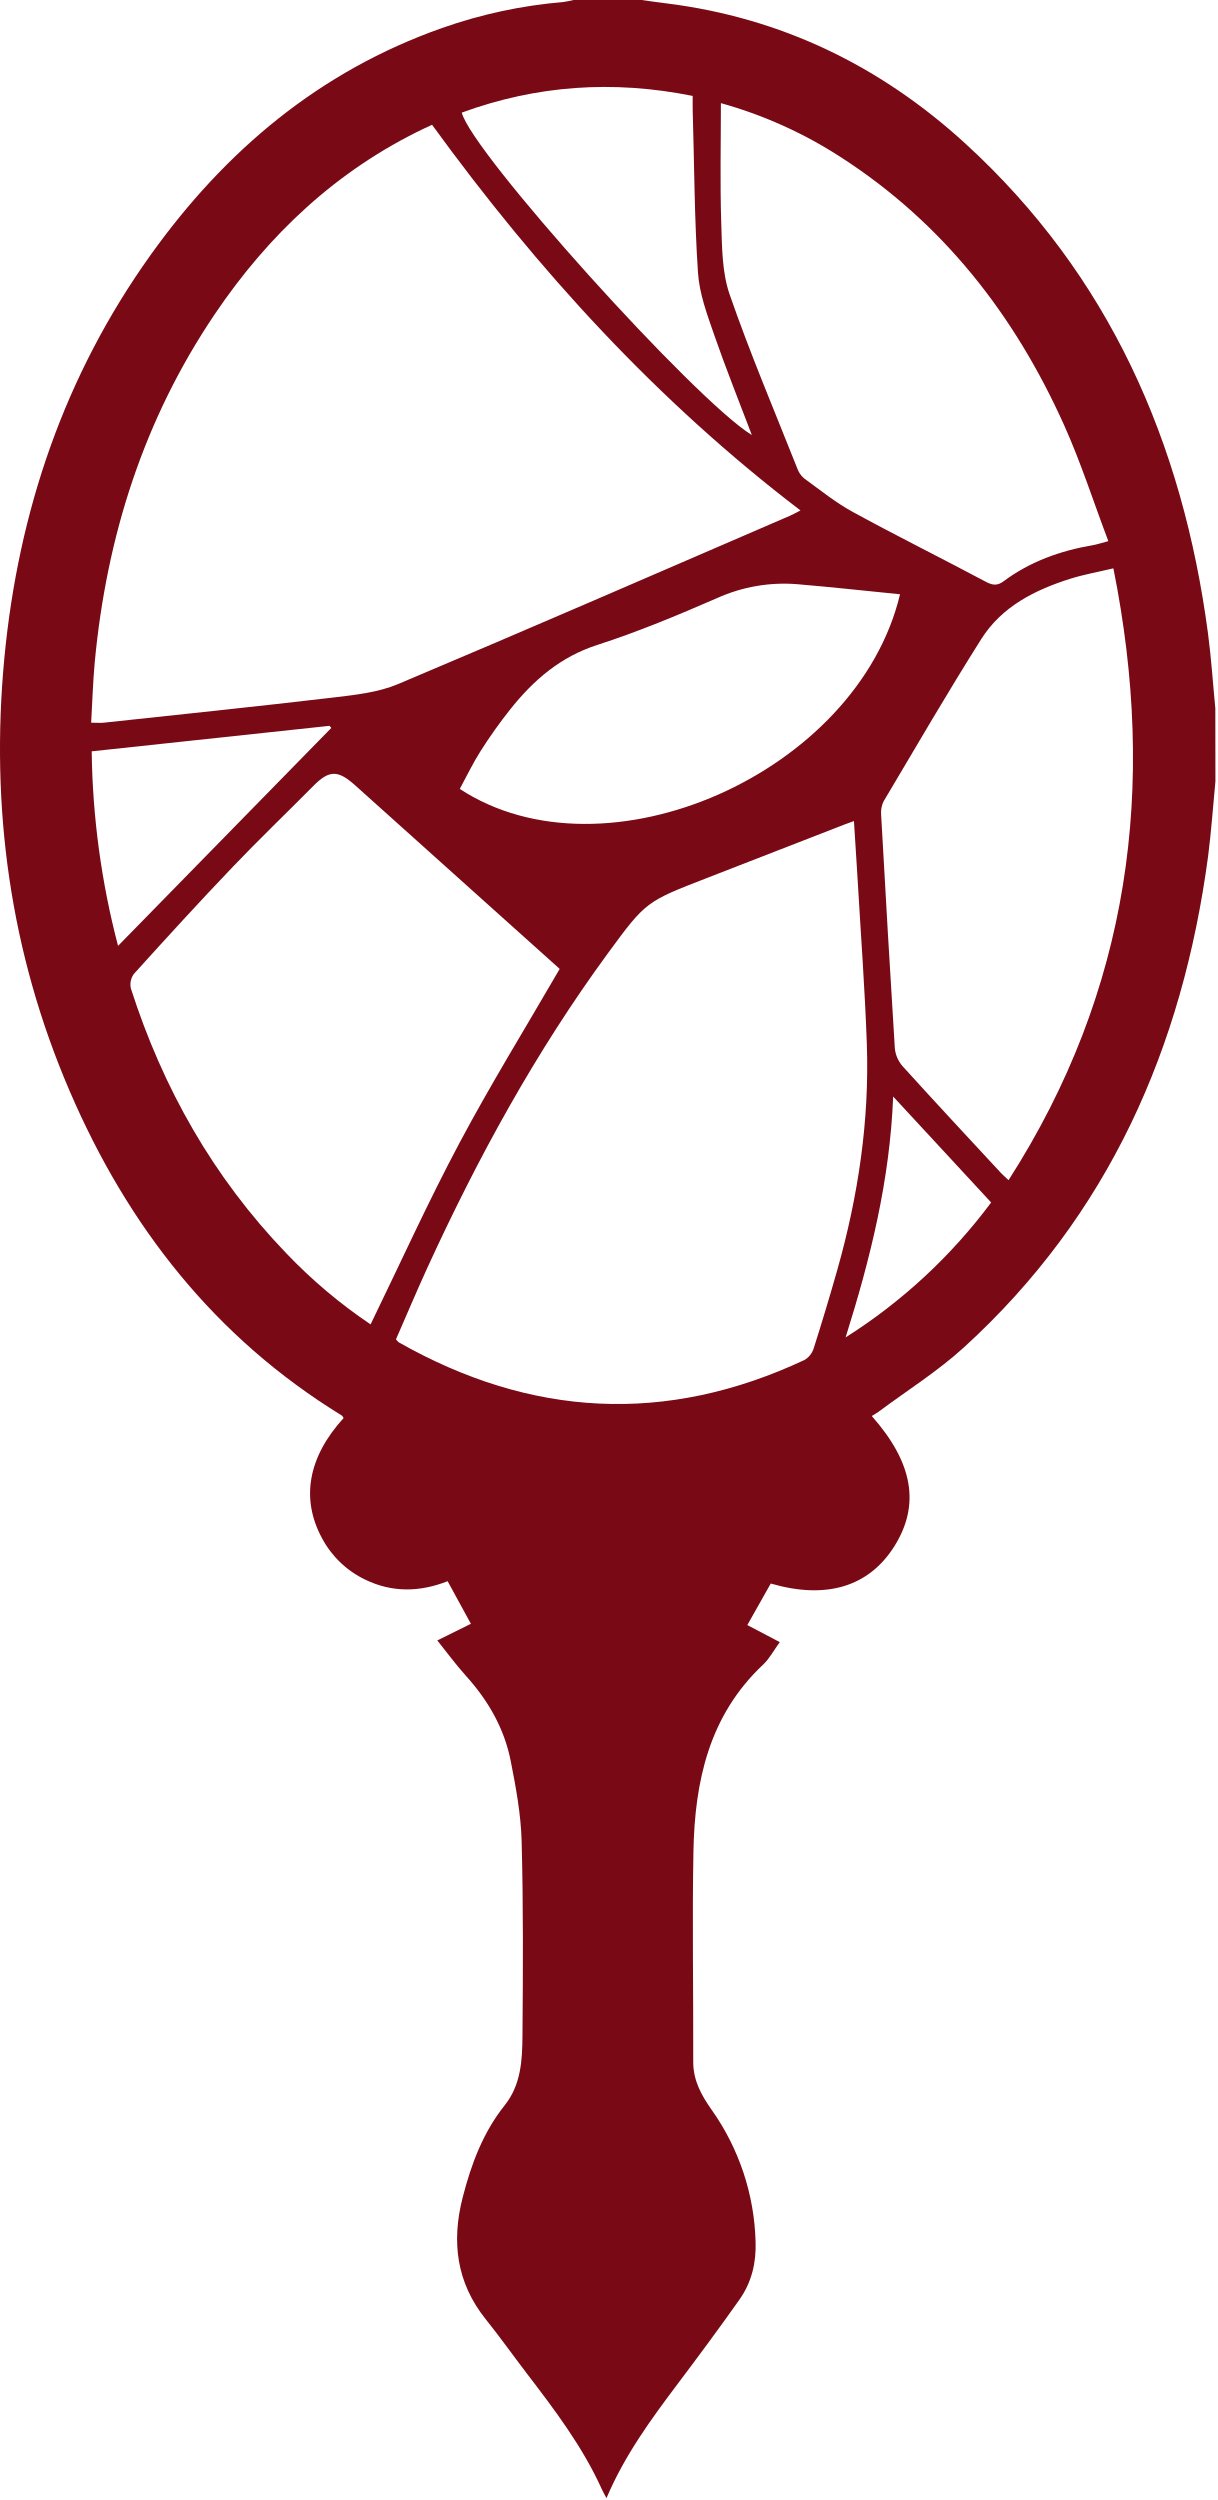
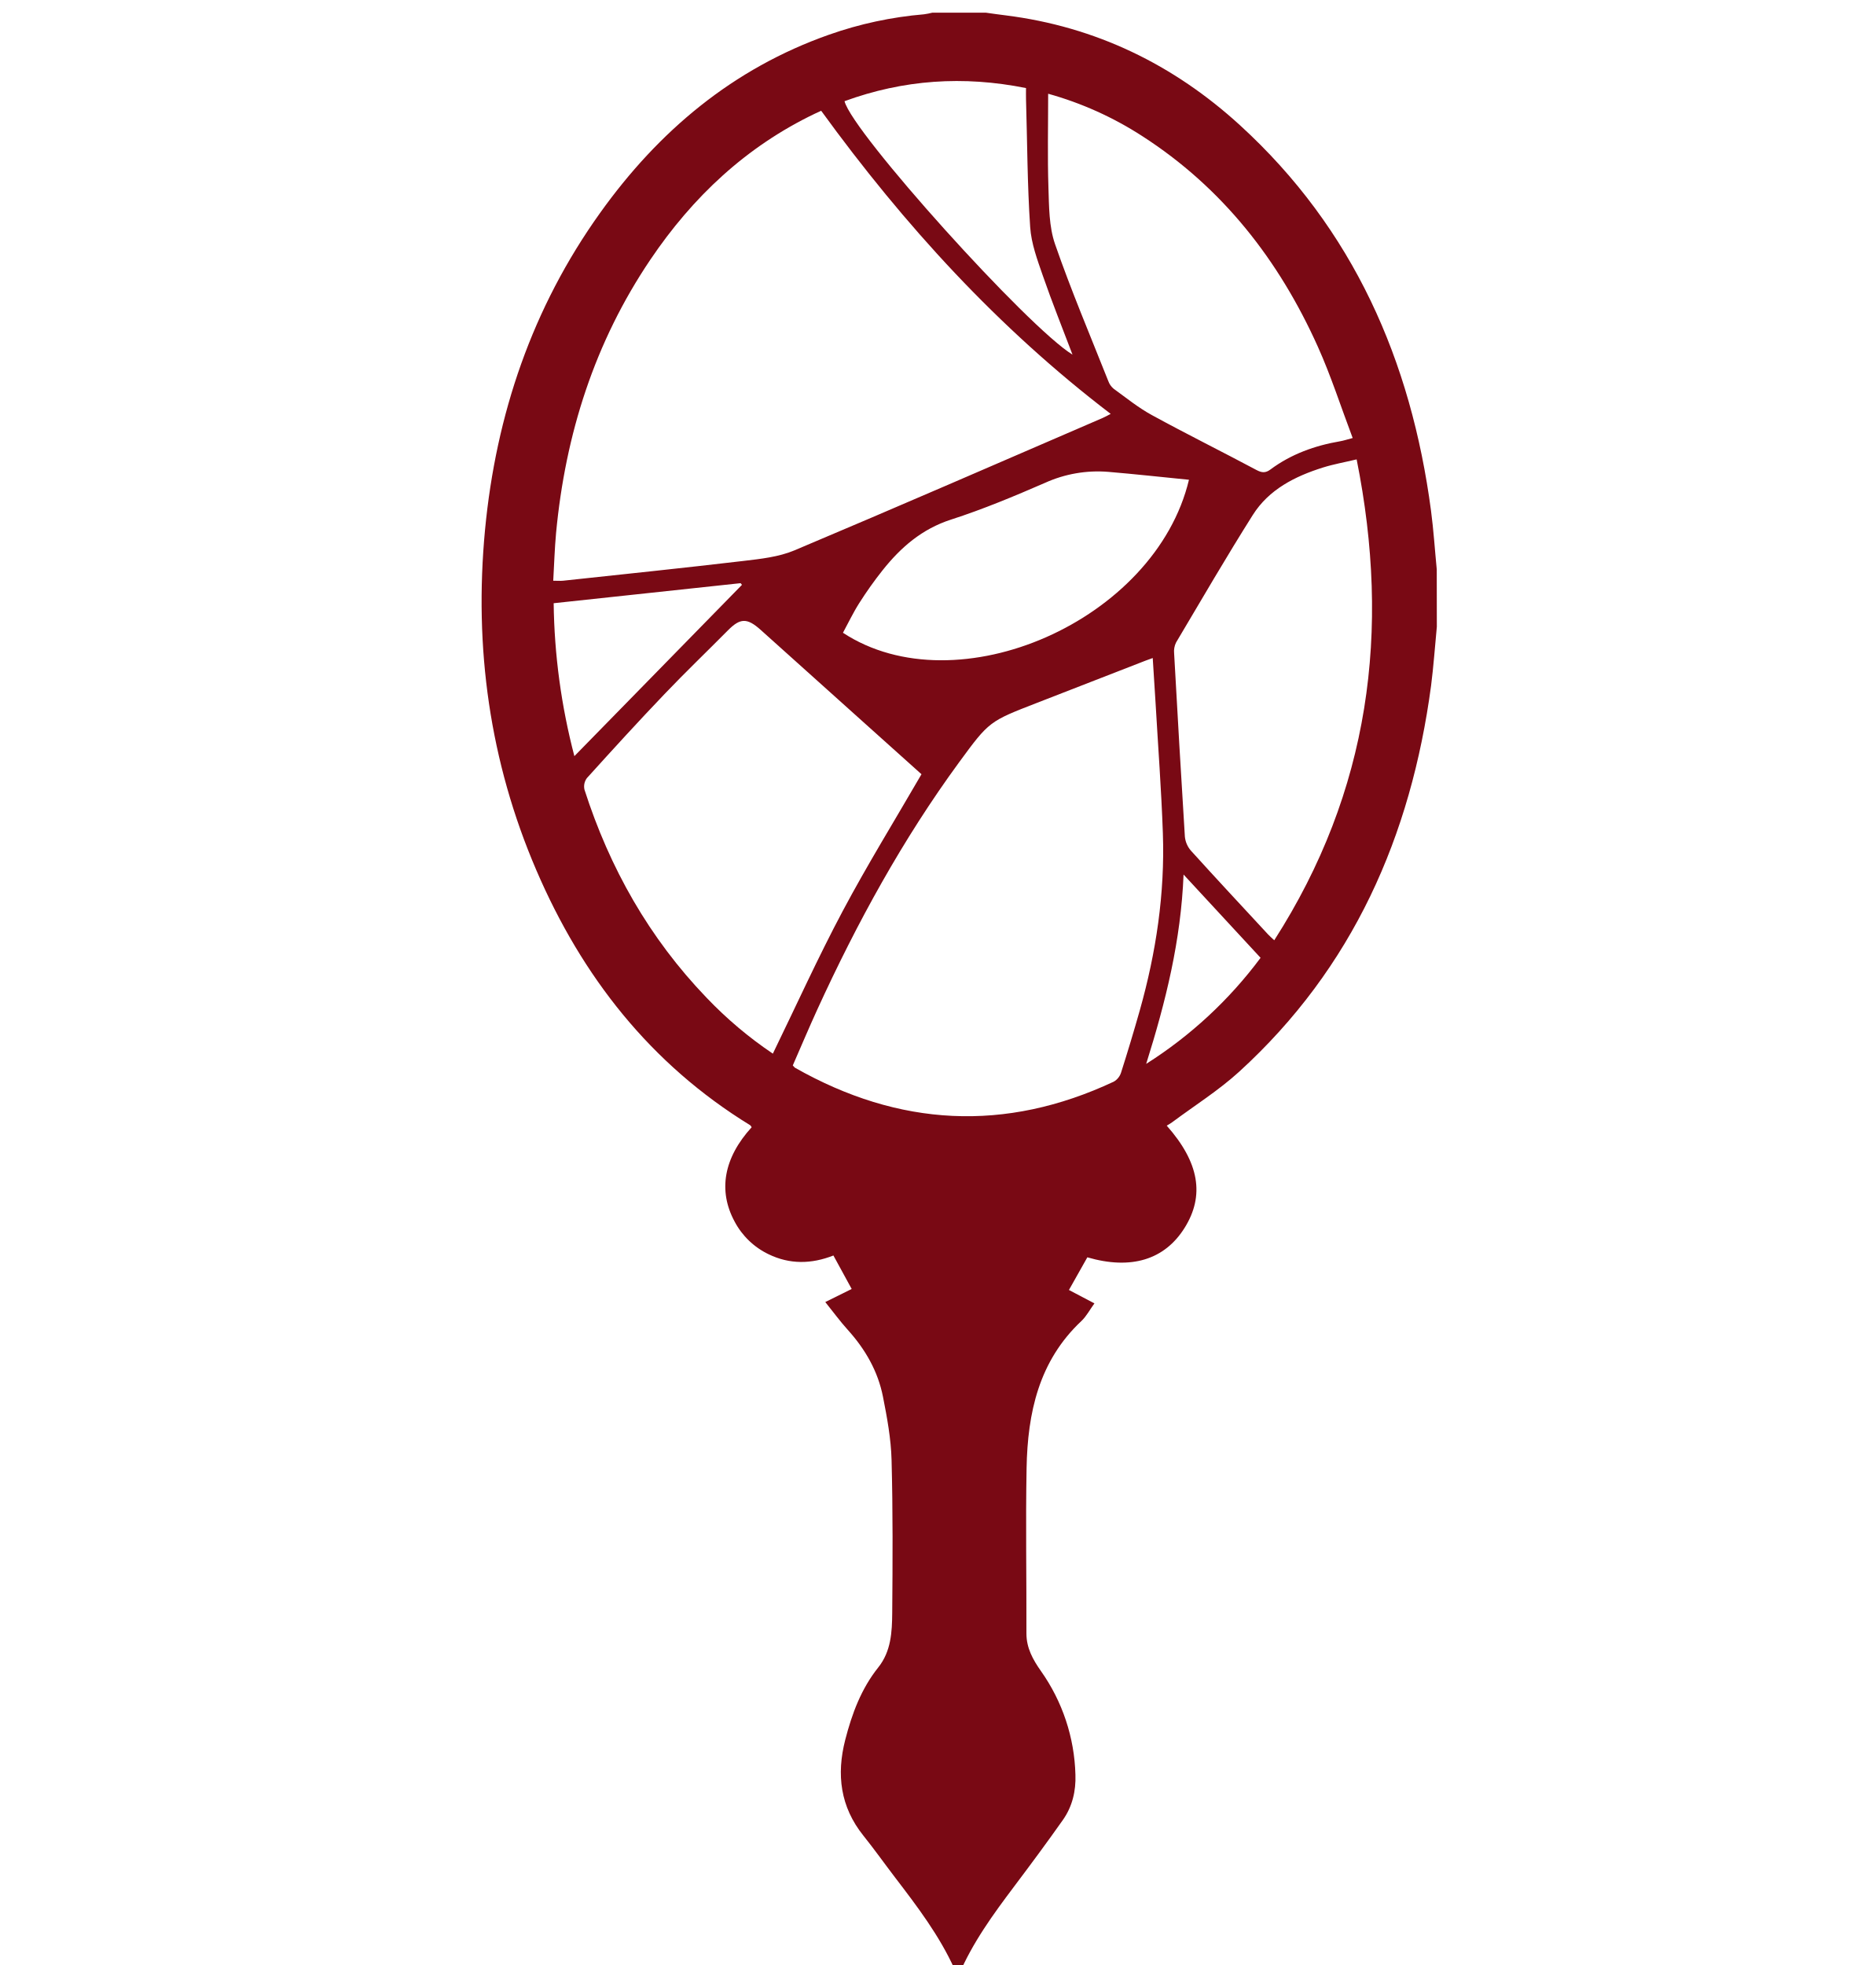
- <svg xmlns="http://www.w3.org/2000/svg" width="204" height="419" style="">
+ <svg xmlns="http://www.w3.org/2000/svg" width="400" height="419" style="">
  <rect id="backgroundrect" width="100%" height="100%" x="0" y="0" fill="none" stroke="none" style="" class="" />
  <g class="currentLayer" style="">
    <g id="Capa_2" data-name="Capa 2" class="">
      <g id="Capa_1-2" data-name="Capa 1">
-         <path fill="#790914" d="M203.705,130.95 c-0.408,4.177 -0.69,8.375 -1.225,12.536 C198.197,175.585 185.812,203.687 161.565,225.811 c-4.386,3.998 -9.494,7.211 -14.292,10.78 c-0.359,0.265 -0.76,0.482 -1.164,0.735 c6.942,7.844 8.126,14.9 3.798,21.805 c-4.263,6.803 -11.409,8.983 -20.731,6.268 L125.251,272.361 L130.686,275.219 c-0.972,1.335 -1.699,2.74 -2.781,3.765 C118.82,287.51 116.435,298.576 116.219,310.337 s0,23.516 -0.033,35.276 c0,3.103 1.388,5.582 3.099,8.012 a40.062,40.062 0 0 1 7.35,22.095 c0.127,3.483 -0.662,6.799 -2.679,9.657 c-3.365,4.769 -6.84,9.465 -10.351,14.124 c-4.492,5.974 -8.914,11.993 -11.96,19.192 c-0.327,-0.629 -0.572,-1.045 -0.768,-1.478 c-3.242,-7.187 -7.975,-13.402 -12.716,-19.6 c-2.266,-2.969 -4.43,-6.019 -6.766,-8.93 c-4.9,-6.125 -5.749,-12.985 -3.851,-20.392 c1.433,-5.574 3.406,-10.894 7.044,-15.447 c2.744,-3.434 2.944,-7.562 2.977,-11.617 c0.094,-10.878 0.151,-21.756 -0.139,-32.626 c-0.118,-4.516 -0.956,-9.045 -1.833,-13.475 c-1.07,-5.443 -3.773,-10.131 -7.497,-14.255 c-1.658,-1.838 -3.128,-3.851 -4.806,-5.937 l5.631,-2.789 c-1.303,-2.389 -2.556,-4.68 -3.896,-7.138 c-4.684,1.838 -9.306,1.927 -13.83,-0.27 a16.035,16.035 0 0 1 -7.228,-6.942 c-3.581,-6.615 -2.336,-13.589 3.622,-20.135 c-0.106,-0.143 -0.18,-0.347 -0.327,-0.437 C36.009,224.177 21.415,205.52 11.676,182.858 C1.7,159.66 -1.64,135.376 0.729,110.288 c2.348,-24.627 10.078,-47.367 24.521,-67.564 c12.499,-17.493 28.339,-30.805 48.849,-38.033 A81.296,81.296 0 0 1 94.34,0.347 A16.109,16.109 0 0 0 96.12,0 h11.409 c1.405,0.192 2.805,0.408 4.214,0.572 c19.192,2.405 35.828,10.486 50.013,23.455 c24.149,22.079 36.465,50.148 40.707,82.158 c0.551,4.157 0.817,8.351 1.225,12.528 zM15.278,121.125 c0.911,0 1.507,0.057 2.095,0 c12.822,-1.38 25.652,-2.707 38.461,-4.218 c3.675,-0.437 7.526,-0.841 10.878,-2.254 c21.981,-9.261 43.843,-18.784 65.742,-28.237 c0.539,-0.233 1.054,-0.531 1.703,-0.866 c-24.031,-18.334 -44.031,-40.262 -61.741,-64.632 c-0.237,0.106 -0.784,0.351 -1.323,0.608 c-14.659,7.023 -26.068,17.755 -35.088,31.115 c-11.899,17.62 -18.138,37.24 -20.123,58.302 C15.572,114.298 15.478,117.675 15.278,121.125 zM143.12,137.61 c-0.694,0.253 -1.131,0.408 -1.56,0.568 q-11.552,4.492 -23.1,8.983 c-10.176,3.953 -10.208,3.916 -16.615,12.658 c-12.038,16.444 -21.777,34.219 -30.246,52.716 c-1.825,3.989 -3.524,8.032 -5.239,11.948 c0.282,0.302 0.359,0.408 0.47,0.49 c22.156,12.573 44.815,13.822 67.98,2.969 a3.426,3.426 0 0 0 1.552,-1.919 q2.103,-6.591 3.989,-13.255 c3.491,-12.369 5.382,-24.97 4.929,-37.832 c-0.323,-9.233 -1.017,-18.453 -1.552,-27.681 C143.545,144.078 143.32,140.917 143.12,137.61 zM62.11,221.968 c5.006,-10.29 9.625,-20.499 14.876,-30.368 s11.127,-19.388 16.819,-29.212 L81.661,151.493 q-11.062,-9.939 -22.128,-19.866 c-2.911,-2.613 -4.381,-2.568 -7.011,0.09 c-4.492,4.533 -9.102,8.951 -13.508,13.569 C33.4,151.158 27.912,157.173 22.452,163.213 a2.989,2.989 0 0 0 -0.519,2.45 c5.374,16.742 13.822,31.671 26.04,44.378 A85.375,85.375 0 0 0 62.11,221.968 zM186.604,95.253 c-2.589,0.617 -4.92,1.025 -7.162,1.727 c-5.986,1.882 -11.54,4.671 -14.986,10.131 c-5.647,8.943 -10.964,18.098 -16.366,27.195 a4.288,4.288 0 0 0 -0.408,2.323 q1.078,19.531 2.291,39.062 a5.345,5.345 0 0 0 1.294,2.997 c5.423,5.994 10.935,11.903 16.427,17.832 c0.355,0.384 0.755,0.723 1.339,1.274 C189.401,166.042 193.929,131.832 186.604,95.253 zM120.821,17.285 c0,6.823 -0.155,13.41 0.057,19.98 c0.135,4.051 0.11,8.33 1.405,12.075 c3.418,9.861 7.505,19.49 11.356,29.2 a3.798,3.798 0 0 0 1.127,1.633 c2.687,1.948 5.308,4.083 8.195,5.647 c7.37,4.03 14.896,7.758 22.32,11.715 c1.098,0.58 1.903,0.645 2.911,-0.106 c4.443,-3.308 9.506,-5.121 14.921,-6.047 c0.723,-0.123 1.425,-0.363 2.646,-0.686 c-2.507,-6.631 -4.618,-13.238 -7.448,-19.519 C170.029,52.769 158.02,37.347 140.87,26.309 A72.864,72.864 0 0 0 120.821,17.285 zM77.059,132.224 c24.349,15.97 66.62,-2.585 73.787,-32.626 c-5.786,-0.572 -11.499,-1.205 -17.224,-1.686 a27.281,27.281 0 0 0 -13.455,2.336 c-6.574,2.858 -13.234,5.643 -20.053,7.84 c-6.219,2.005 -10.723,5.925 -14.614,10.821 a80.851,80.851 0 0 0 -4.953,6.966 C79.248,127.912 78.207,130.117 77.059,132.224 zm0.335,-113.35 c1.633,6.652 39.164,48.286 48.617,54.043 c-2.115,-5.586 -4.365,-11.164 -6.329,-16.84 c-1.168,-3.373 -2.47,-6.864 -2.699,-10.372 C116.37,36.632 116.37,27.522 116.096,18.428 c-0.02,-0.788 0,-1.572 0,-2.352 C102.727,13.389 89.93,14.292 77.394,18.873 zm-57.604,139.651 L55.528,121.999 l-0.298,-0.351 L15.368,125.923 A135.16,135.16 0 0 0 19.79,158.545 zM141.723,224.149 a91.092,91.092 0 0 0 24.394,-22.614 l-16.423,-17.755 C149.135,197.823 145.913,210.821 141.723,224.149 z" id="svg_1" />
+         <path fill="#790914" d="M306.408,133.652 c-0.408,4.177 -0.69,8.375 -1.225,12.536 C300.899,178.288 288.514,206.39 264.267,228.513 c-4.386,3.998 -9.494,7.211 -14.292,10.78 c-0.359,0.265 -0.76,0.482 -1.164,0.735 c6.942,7.844 8.126,14.9 3.798,21.805 c-4.263,6.803 -11.409,8.983 -20.731,6.268 L227.954,275.064 L233.389,277.922 c-0.972,1.335 -1.699,2.74 -2.781,3.765 C221.523,290.213 219.138,301.279 218.921,313.039 s0,23.516 -0.033,35.276 c0,3.103 1.388,5.582 3.099,8.012 a40.062,40.062 0 0 1 7.35,22.095 c0.127,3.483 -0.662,6.799 -2.679,9.657 c-3.365,4.769 -6.84,9.465 -10.351,14.124 c-4.492,5.974 -8.914,11.993 -11.96,19.192 c-0.327,-0.629 -0.572,-1.045 -0.768,-1.478 c-3.242,-7.187 -7.975,-13.402 -12.716,-19.6 c-2.266,-2.969 -4.43,-6.019 -6.766,-8.93 c-4.9,-6.125 -5.749,-12.985 -3.851,-20.392 c1.433,-5.574 3.406,-10.894 7.044,-15.447 c2.744,-3.434 2.944,-7.562 2.977,-11.617 c0.094,-10.878 0.151,-21.756 -0.139,-32.626 c-0.118,-4.516 -0.956,-9.045 -1.833,-13.475 c-1.07,-5.443 -3.773,-10.131 -7.497,-14.255 c-1.658,-1.838 -3.128,-3.851 -4.806,-5.937 l5.631,-2.789 c-1.303,-2.389 -2.556,-4.68 -3.896,-7.138 c-4.684,1.838 -9.306,1.927 -13.83,-0.27 a16.035,16.035 0 0 1 -7.228,-6.942 c-3.581,-6.615 -2.336,-13.589 3.622,-20.135 c-0.106,-0.143 -0.18,-0.347 -0.327,-0.437 C138.712,226.88 124.118,208.223 114.379,185.56 C104.403,162.363 101.063,138.079 103.431,112.991 c2.348,-24.627 10.078,-47.367 24.521,-67.564 c12.499,-17.493 28.339,-30.805 48.849,-38.033 A81.296,81.296 0 0 1 197.043,3.05 A16.109,16.109 0 0 0 198.823,2.703 h11.409 c1.405,0.192 2.805,0.408 4.214,0.572 c19.192,2.405 35.828,10.486 50.013,23.455 c24.149,22.079 36.465,50.148 40.707,82.158 c0.551,4.157 0.817,8.351 1.225,12.528 zM117.98,123.828 c0.911,0 1.507,0.057 2.095,0 c12.822,-1.38 25.652,-2.707 38.461,-4.218 c3.675,-0.437 7.526,-0.841 10.878,-2.254 c21.981,-9.261 43.843,-18.784 65.742,-28.237 c0.539,-0.233 1.054,-0.531 1.703,-0.866 c-24.031,-18.334 -44.031,-40.262 -61.741,-64.632 c-0.237,0.106 -0.784,0.351 -1.323,0.608 c-14.659,7.023 -26.068,17.755 -35.088,31.115 c-11.899,17.62 -18.138,37.24 -20.123,58.302 C118.274,117 118.18,120.377 117.98,123.828 zM245.823,140.312 c-0.694,0.253 -1.131,0.408 -1.56,0.568 q-11.552,4.492 -23.1,8.983 c-10.176,3.953 -10.208,3.916 -16.615,12.658 c-12.038,16.444 -21.777,34.219 -30.246,52.716 c-1.825,3.989 -3.524,8.032 -5.239,11.948 c0.282,0.302 0.359,0.408 0.47,0.49 c22.156,12.573 44.815,13.822 67.98,2.969 a3.426,3.426 0 0 0 1.552,-1.919 q2.103,-6.591 3.989,-13.255 c3.491,-12.369 5.382,-24.97 4.929,-37.832 c-0.323,-9.233 -1.017,-18.453 -1.552,-27.681 C246.247,146.781 246.023,143.62 245.823,140.312 zM164.813,224.671 c5.006,-10.29 9.625,-20.499 14.876,-30.368 s11.127,-19.388 16.819,-29.212 L184.364,154.196 q-11.062,-9.939 -22.128,-19.866 c-2.911,-2.613 -4.381,-2.568 -7.011,0.09 c-4.492,4.533 -9.102,8.951 -13.508,13.569 C136.102,153.861 130.614,159.876 125.155,165.915 a2.989,2.989 0 0 0 -0.519,2.45 c5.374,16.742 13.822,31.671 26.04,44.378 A85.375,85.375 0 0 0 164.813,224.671 zM289.307,97.956 c-2.589,0.617 -4.92,1.025 -7.162,1.727 c-5.986,1.882 -11.54,4.671 -14.986,10.131 c-5.647,8.943 -10.964,18.098 -16.366,27.195 a4.288,4.288 0 0 0 -0.408,2.323 q1.078,19.531 2.291,39.062 a5.345,5.345 0 0 0 1.294,2.997 c5.423,5.994 10.935,11.903 16.427,17.832 c0.355,0.384 0.755,0.723 1.339,1.274 C292.104,168.745 296.632,134.534 289.307,97.956 zM223.523,19.988 c0,6.823 -0.155,13.41 0.057,19.98 c0.135,4.051 0.11,8.33 1.405,12.075 c3.418,9.861 7.505,19.49 11.356,29.2 a3.798,3.798 0 0 0 1.127,1.633 c2.687,1.948 5.308,4.083 8.195,5.647 c7.37,4.03 14.896,7.758 22.32,11.715 c1.098,0.58 1.903,0.645 2.911,-0.106 c4.443,-3.308 9.506,-5.121 14.921,-6.047 c0.723,-0.123 1.425,-0.363 2.646,-0.686 c-2.507,-6.631 -4.618,-13.238 -7.448,-19.519 C272.732,55.472 260.723,40.049 243.573,29.012 A72.864,72.864 0 0 0 223.523,19.988 zM179.762,134.926 c24.349,15.97 66.62,-2.585 73.787,-32.626 c-5.786,-0.572 -11.499,-1.205 -17.224,-1.686 a27.281,27.281 0 0 0 -13.455,2.336 c-6.574,2.858 -13.234,5.643 -20.053,7.84 c-6.219,2.005 -10.723,5.925 -14.614,10.821 a80.851,80.851 0 0 0 -4.953,6.966 C181.951,130.614 180.909,132.819 179.762,134.926 zm0.335,-113.35 c1.633,6.652 39.164,48.286 48.617,54.043 c-2.115,-5.586 -4.365,-11.164 -6.329,-16.84 c-1.168,-3.373 -2.47,-6.864 -2.699,-10.372 C219.073,39.335 219.073,30.225 218.799,21.131 c-0.02,-0.788 0,-1.572 0,-2.352 C205.43,16.092 192.633,16.995 180.097,21.576 zm-57.604,139.651 L158.23,124.702 l-0.298,-0.351 L118.07,128.626 A135.16,135.16 0 0 0 122.493,161.248 zM244.426,226.851 a91.092,91.092 0 0 0 24.394,-22.614 l-16.423,-17.755 C251.838,200.526 248.616,213.523 244.426,226.851 z" id="svg_1" />
      </g>
    </g>
  </g>
</svg>
